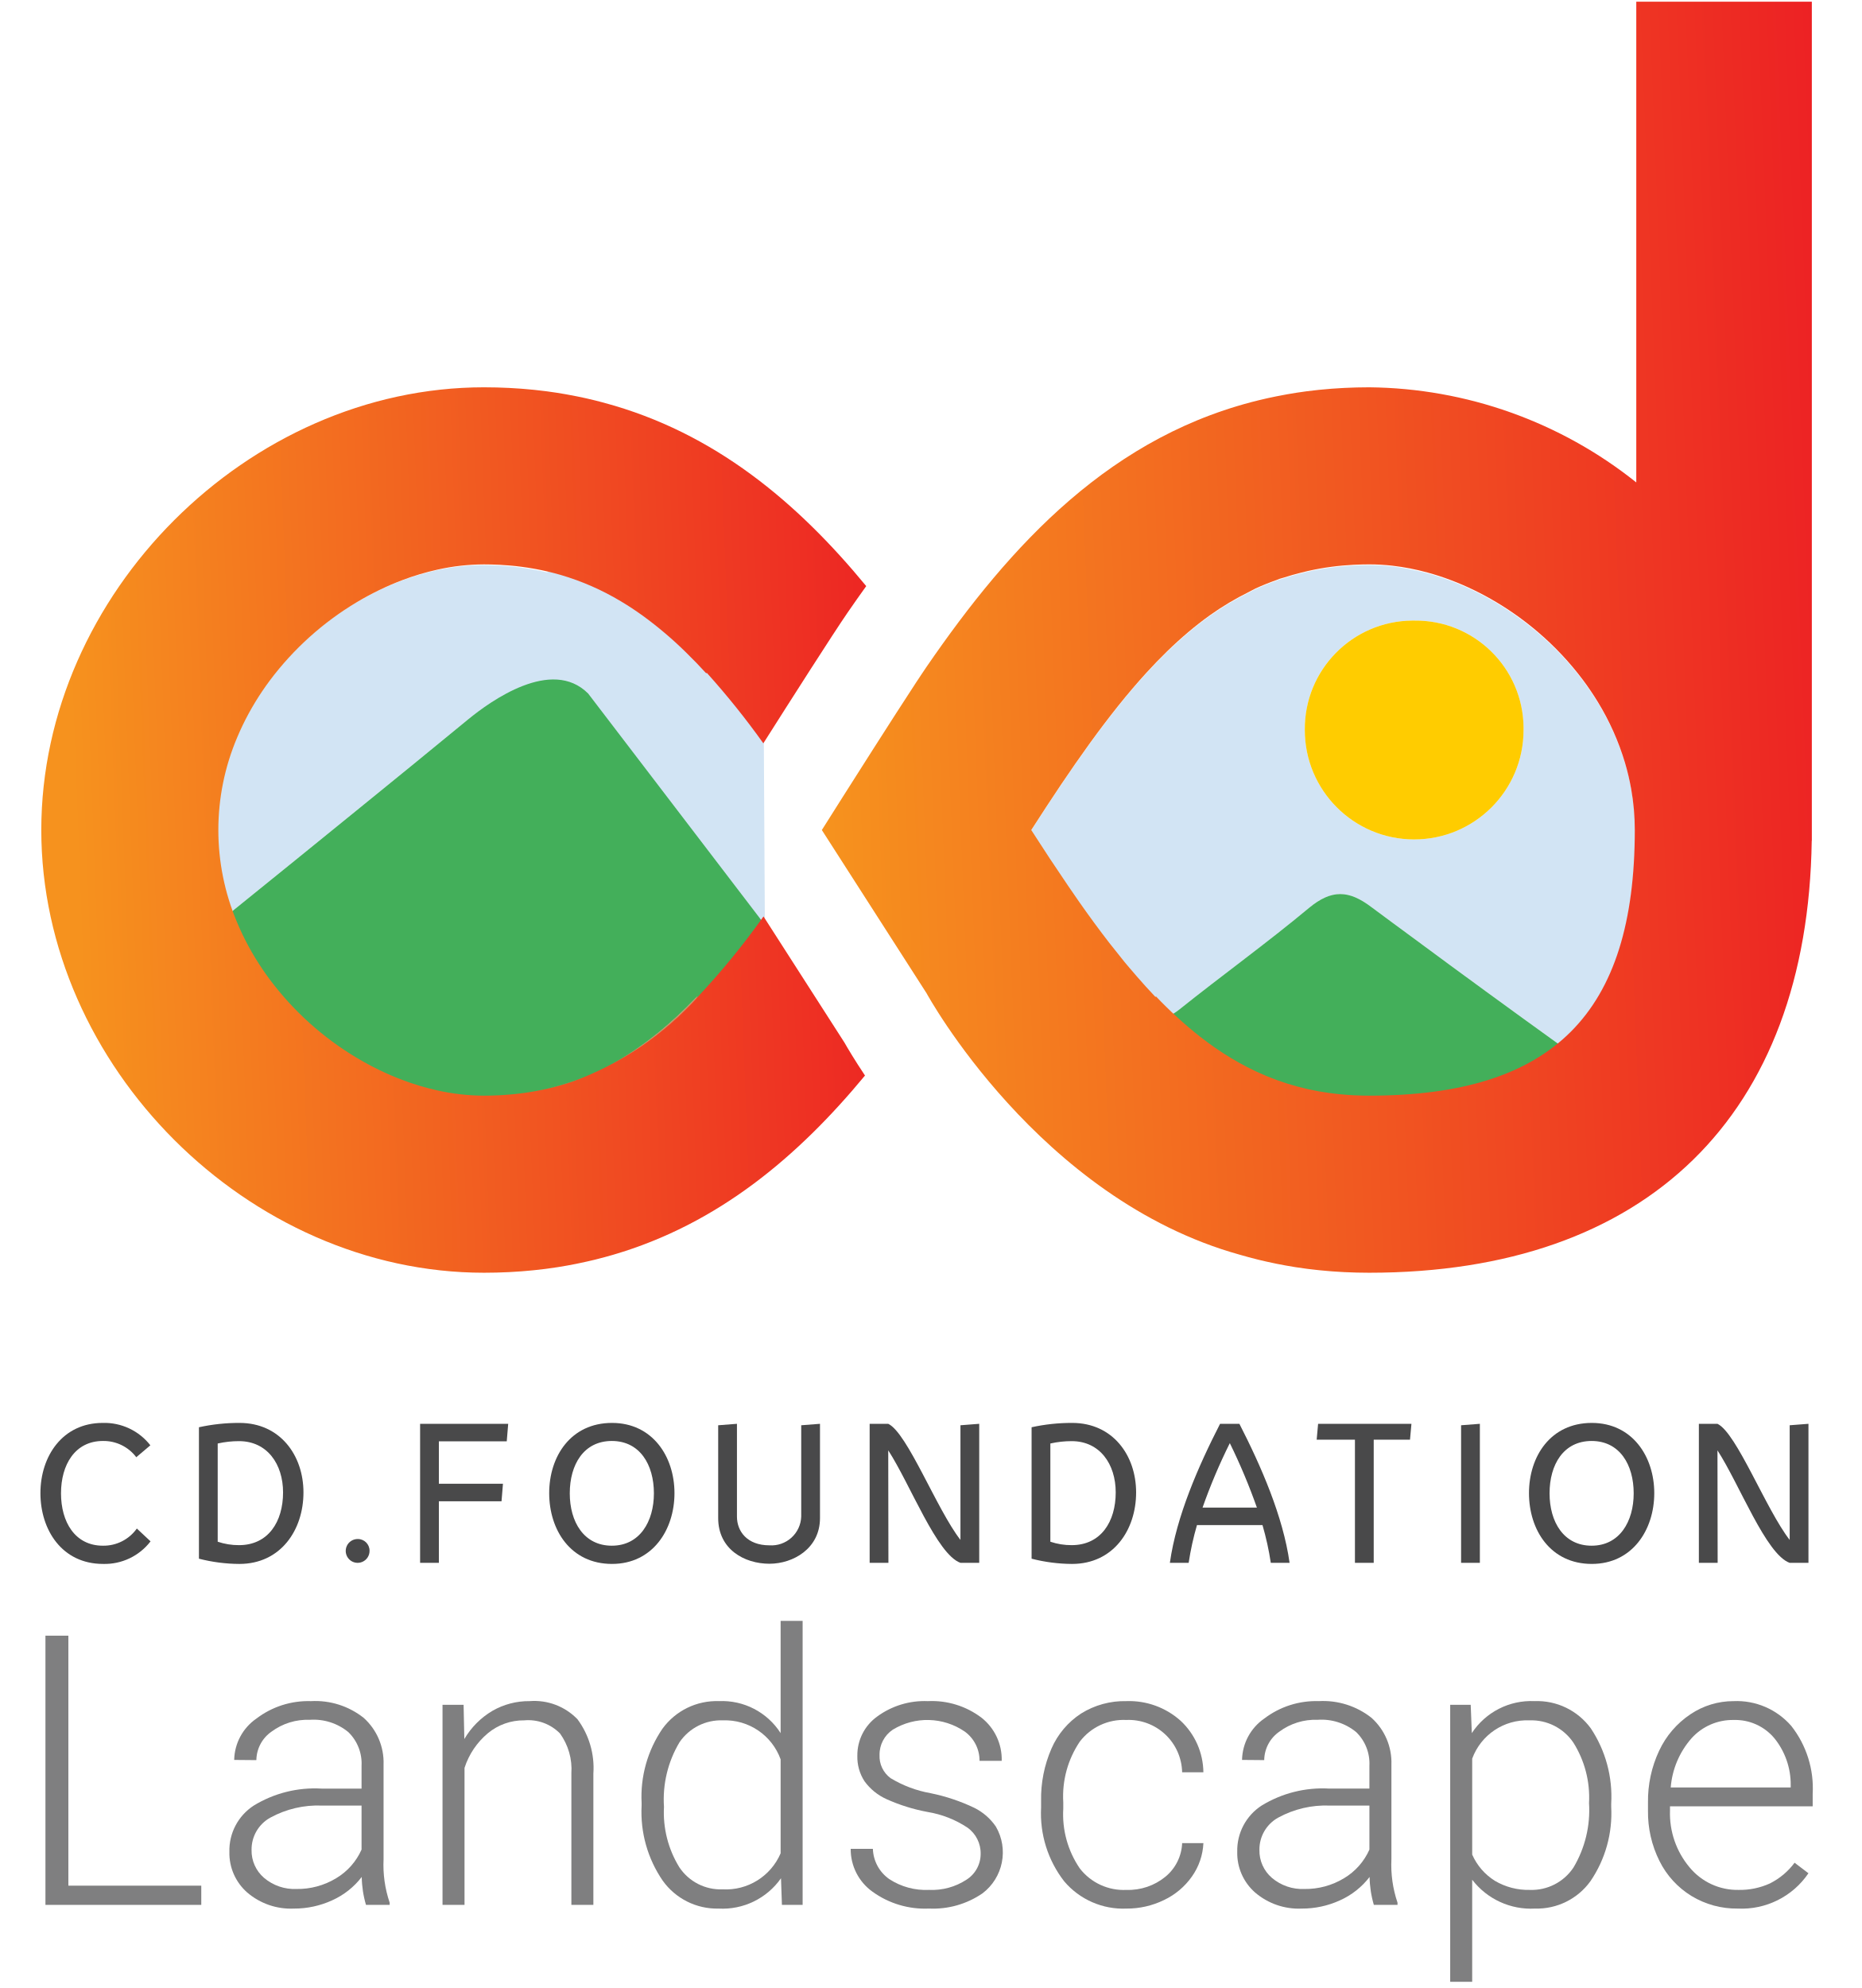
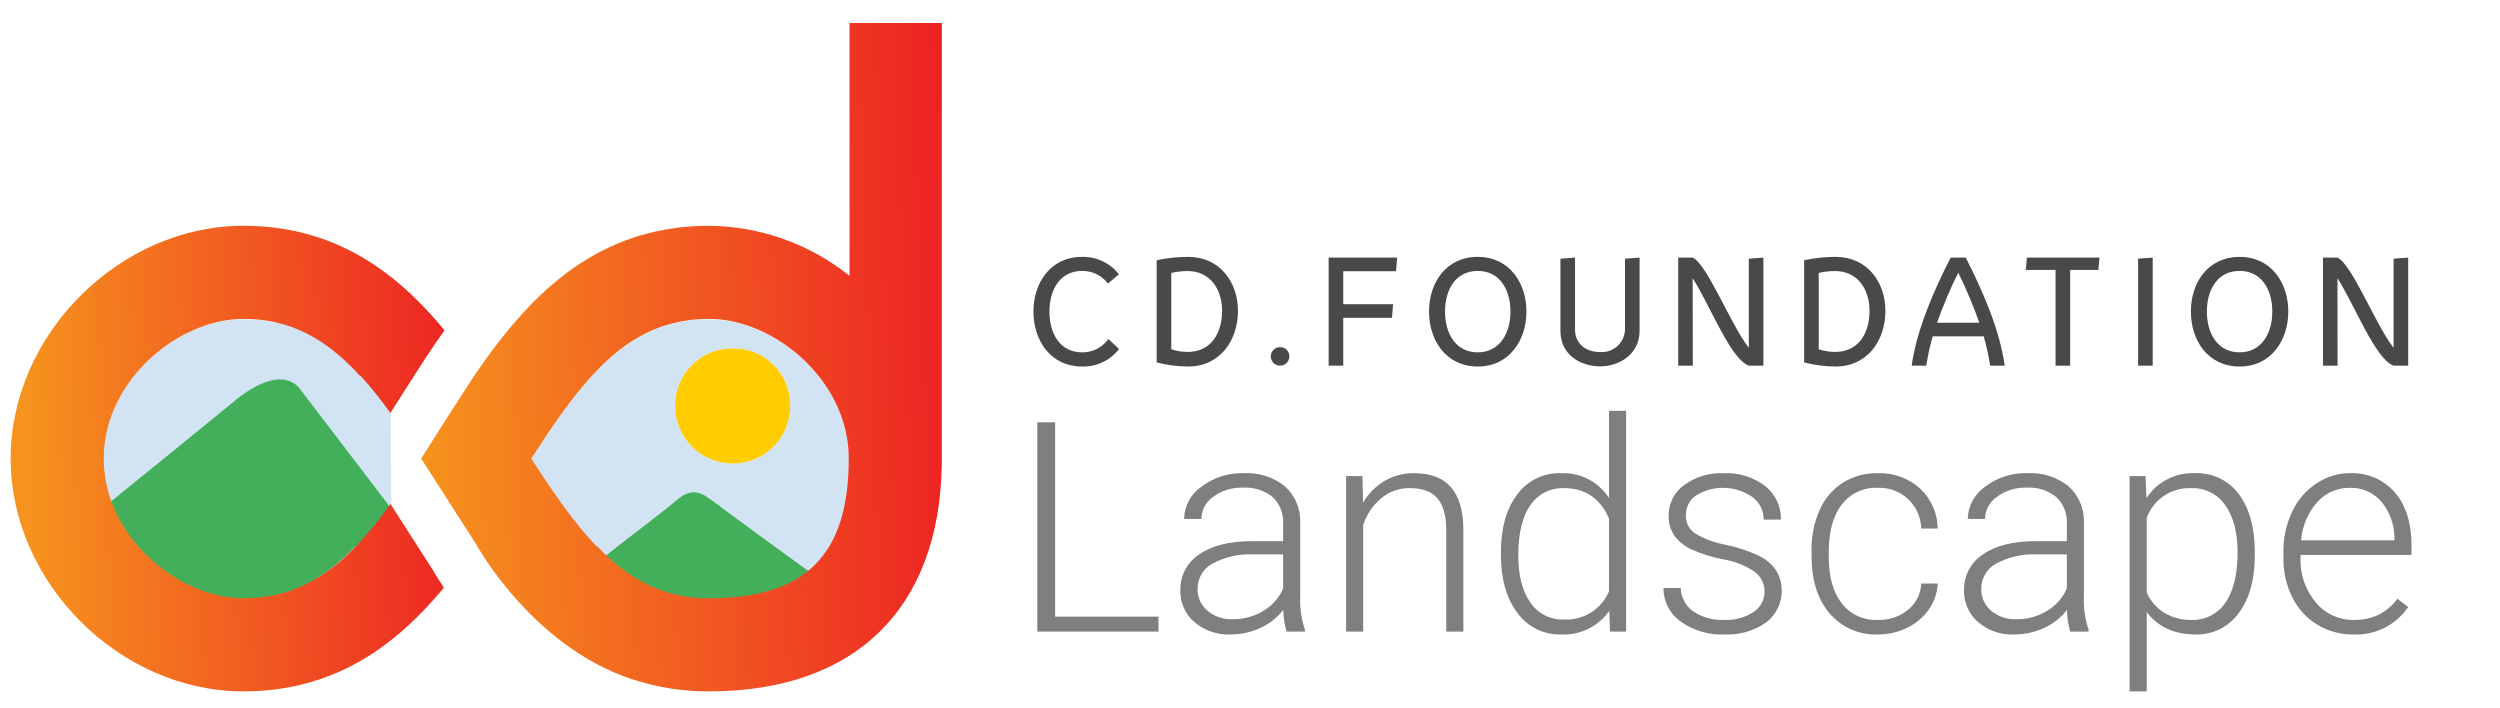
- <svg xmlns="http://www.w3.org/2000/svg" xmlns:xlink="http://www.w3.org/1999/xlink" id="Layer_1" data-name="Layer 1" viewBox="0 0 177 189">
+ <svg xmlns="http://www.w3.org/2000/svg" xmlns:xlink="http://www.w3.org/1999/xlink" id="Layer_1" data-name="Layer 1" viewBox="0 0 452 128">
  <defs>
    <style>.cls-1{fill:#49494a;}.cls-2{opacity:0.7;}.cls-3{fill:#d2e4f4;}.cls-4{fill:#43af5a;}.cls-5{fill:#fc0;}.cls-6{fill:#c3996b;}.cls-7{fill:url(#linear-gradient);}.cls-8{fill:url(#linear-gradient-2);}.cls-9{fill:url(#linear-gradient-3);}.cls-10{fill:url(#linear-gradient-4);}.cls-11{fill:url(#linear-gradient-5);}.cls-12{fill:url(#linear-gradient-6);}.cls-13{fill:url(#linear-gradient-7);}</style>
-     <linearGradient id="linear-gradient" x1="91.711" y1="102.563" x2="7.93" y2="105.744" gradientUnits="userSpaceOnUse">
+     <linearGradient id="linear-gradient" x1="89.711" y1="106.563" x2="5.93" y2="109.744" gradientUnits="userSpaceOnUse">
      <stop offset="0" stop-color="#ec1c24" />
      <stop offset="1" stop-color="#f6921e" />
    </linearGradient>
-     <linearGradient id="linear-gradient-2" x1="89.795" y1="52.104" x2="6.014" y2="55.285" xlink:href="#linear-gradient" />
-     <linearGradient id="linear-gradient-3" x1="90.813" y1="77.212" x2="7.143" y2="80.389" xlink:href="#linear-gradient" />
-     <linearGradient id="linear-gradient-4" x1="91.77" y1="102.428" x2="8.1" y2="105.605" xlink:href="#linear-gradient" />
-     <linearGradient id="linear-gradient-5" x1="90.277" y1="63.112" x2="6.607" y2="66.289" xlink:href="#linear-gradient" />
-     <linearGradient id="linear-gradient-6" x1="89.857" y1="52.035" x2="6.187" y2="55.213" xlink:href="#linear-gradient" />
-     <linearGradient id="linear-gradient-7" x1="179.287" y1="59.175" x2="78.311" y2="63.147" xlink:href="#linear-gradient" />
+     <linearGradient id="linear-gradient-2" x1="87.795" y1="56.104" x2="4.014" y2="59.285" xlink:href="#linear-gradient" />
+     <linearGradient id="linear-gradient-3" x1="88.813" y1="81.212" x2="5.143" y2="84.389" xlink:href="#linear-gradient" />
+     <linearGradient id="linear-gradient-4" x1="89.77" y1="106.428" x2="6.1" y2="109.605" xlink:href="#linear-gradient" />
+     <linearGradient id="linear-gradient-5" x1="88.277" y1="67.112" x2="4.607" y2="70.289" xlink:href="#linear-gradient" />
+     <linearGradient id="linear-gradient-6" x1="87.857" y1="56.035" x2="4.187" y2="59.213" xlink:href="#linear-gradient" />
+     <linearGradient id="linear-gradient-7" x1="177.287" y1="63.175" x2="76.311" y2="67.147" xlink:href="#linear-gradient" />
  </defs>
-   <path class="cls-1" d="M9.783,146.95c-2.661,0-3.982-2.266-3.982-4.978,0-2.729,1.339-4.978,3.982-4.978a3.894,3.894,0,0,1,3.176,1.545l1.339-1.133A5.543,5.543,0,0,0,9.766,135.277c-3.828,0-5.922,3.176-5.922,6.677,0,3.485,2.043,6.729,5.957,6.729a5.499,5.499,0,0,0,4.515-2.146l-1.304-1.219A3.881,3.881,0,0,1,9.783,146.95Z" />
-   <path class="cls-1" d="M22.779,135.277a17.744,17.744,0,0,0-3.862.412v12.497a15.758,15.758,0,0,0,3.845.498c3.914,0,6.094-3.21,6.094-6.798C28.856,138.349,26.624,135.277,22.779,135.277ZM22.727,146.898a6.26,6.26,0,0,1-2.026-.326v-9.338a9.205,9.205,0,0,1,2.026-.224c2.678,0,4.189,2.18,4.189,4.875C26.916,144.667,25.509,146.898,22.727,146.898Z" />
-   <path class="cls-1" d="M34.041,146.315a1.133,1.133,0,1,0,1.099,1.116A1.11,1.11,0,0,0,34.041,146.315Z" />
-   <polygon class="cls-1" points="39.947 148.581 41.732 148.581 41.732 142.727 47.689 142.727 47.826 141.062 41.732 141.062 41.732 137.027 48.186 137.027 48.324 135.362 39.947 135.362 39.947 148.581" />
-   <path class="cls-1" d="M58.196,135.277c-3.931,0-5.974,3.193-5.974,6.677,0,3.502,2.043,6.729,5.974,6.729,3.845,0,5.939-3.227,5.939-6.729C64.135,138.47,62.041,135.277,58.196,135.277Zm-.017,11.673c-2.661,0-4-2.266-4-4.978,0-2.729,1.322-4.978,4-4.978,2.661,0,4,2.249,4,4.978C62.178,144.649,60.839,146.95,58.178,146.95Z" />
-   <path class="cls-1" d="M76.187,144.186a2.834,2.834,0,0,1-3.021,2.729c-2.111,0-3.09-1.322-3.09-2.729v-8.824l-1.785.138v8.823c0,2.97,2.489,4.343,4.875,4.343,2.249,0,4.806-1.442,4.806-4.343v-8.961l-1.785.138Z" />
-   <path class="cls-1" d="M91.328,146.4c-2.249-2.884-5.047-10.18-6.867-11.038H82.694v13.218h1.785l-.017-10.695c2.111,3.262,4.618,9.888,6.867,10.695H93.113V135.362l-1.785.138Z" />
-   <path class="cls-1" d="M101.955,135.277a17.741,17.741,0,0,0-3.862.412v12.497a15.757,15.757,0,0,0,3.845.498c3.914,0,6.094-3.21,6.094-6.798C108.031,138.349,105.8,135.277,101.955,135.277ZM101.903,146.898a6.262,6.262,0,0,1-2.026-.326v-9.338a9.21,9.21,0,0,1,2.026-.224c2.678,0,4.189,2.18,4.189,4.875C106.092,144.667,104.685,146.898,101.903,146.898Z" />
-   <path class="cls-1" d="M116.015,135.362c-2.06,4.017-4.155,8.806-4.773,13.218h1.786a27.439,27.439,0,0,1,.79-3.588h6.231a27.437,27.437,0,0,1,.79,3.588h1.786c-.618-4.412-2.713-9.201-4.773-13.218Zm-1.666,7.965a53.832,53.832,0,0,1,2.593-6.128,57.037,57.037,0,0,1,2.575,6.128Z" />
-   <polygon class="cls-1" points="125.2 136.873 128.839 136.873 128.839 148.581 130.625 148.581 130.625 136.873 134.075 136.873 134.212 135.362 125.337 135.362 125.2 136.873" />
-   <polygon class="cls-1" points="138.933 148.581 140.719 148.581 140.719 135.362 138.933 135.5 138.933 148.581" />
-   <path class="cls-1" d="M151.363,135.277c-3.931,0-5.974,3.193-5.974,6.677,0,3.502,2.043,6.729,5.974,6.729,3.845,0,5.939-3.227,5.939-6.729C157.302,138.47,155.207,135.277,151.363,135.277Zm-.017,11.673c-2.661,0-4-2.266-4-4.978,0-2.729,1.322-4.978,4-4.978,2.661,0,3.999,2.249,3.999,4.978C155.345,144.649,154.006,146.95,151.345,146.95Z" />
-   <path class="cls-1" d="M170.178,135.5v10.901c-2.249-2.884-5.047-10.18-6.866-11.038H161.543v13.218h1.786l-.017-10.695c2.111,3.262,4.617,9.888,6.866,10.695h1.786V135.362Z" />
+   <path class="cls-1" d="M195.625,63.702c-3.934,0-5.888-3.35-5.888-7.36,0-4.035,1.98-7.36,5.888-7.36a5.757,5.757,0,0,1,4.696,2.284l1.98-1.675a8.196,8.196,0,0,0-6.701-3.147c-5.66,0-8.756,4.695-8.756,9.872,0,5.152,3.02,9.949,8.807,9.949a8.13,8.13,0,0,0,6.675-3.172l-1.929-1.802A5.738,5.738,0,0,1,195.625,63.702Z" />
+   <path class="cls-1" d="M214.838,46.444a26.234,26.234,0,0,0-5.71.609V65.53a23.298,23.298,0,0,0,5.685.736c5.787,0,9.01-4.745,9.01-10.05C223.823,50.987,220.524,46.444,214.838,46.444Zm-.076,17.182a9.255,9.255,0,0,1-2.995-.482V49.338a13.609,13.609,0,0,1,2.995-.33c3.959,0,6.193,3.224,6.193,7.208C220.955,60.327,218.874,63.626,214.762,63.626Z" />
+   <path class="cls-1" d="M231.489,62.763a1.676,1.676,0,1,0,1.624,1.65A1.641,1.641,0,0,0,231.489,62.763Z" />
+   <polygon class="cls-1" points="240.22 66.113 242.86 66.113 242.86 57.459 251.667 57.459 251.869 54.997 242.86 54.997 242.86 49.033 252.403 49.033 252.606 46.571 240.22 46.571 240.22 66.113" />
+   <path class="cls-1" d="M267.201,46.444c-5.812,0-8.832,4.72-8.832,9.872,0,5.178,3.02,9.949,8.832,9.949,5.685,0,8.781-4.771,8.781-9.949C275.982,51.165,272.886,46.444,267.201,46.444Zm-.026,17.258c-3.934,0-5.913-3.35-5.913-7.36,0-4.035,1.954-7.36,5.913-7.36,3.934,0,5.913,3.325,5.913,7.36C273.089,60.301,271.109,63.702,267.175,63.702Z" />
+   <path class="cls-1" d="M293.8,59.616a4.19,4.19,0,0,1-4.467,4.035c-3.122,0-4.569-1.954-4.569-4.035V46.571l-2.639.203V59.819c0,4.391,3.68,6.421,7.208,6.421,3.325,0,7.106-2.132,7.106-6.421V46.571l-2.639.203Z" />
+   <path class="cls-1" d="M316.186,62.89c-3.325-4.264-7.462-15.05-10.152-16.32h-2.614V66.113h2.639L306.034,50.302c3.122,4.822,6.827,14.619,10.152,15.812h2.639V46.571l-2.639.203Z" />
+   <path class="cls-1" d="M331.897,46.444a26.23,26.23,0,0,0-5.71.609V65.53a23.297,23.297,0,0,0,5.684.736c5.787,0,9.01-4.745,9.01-10.05C340.881,50.987,337.582,46.444,331.897,46.444Zm-.077,17.182a9.258,9.258,0,0,1-2.995-.482V49.338a13.617,13.617,0,0,1,2.995-.33c3.959,0,6.193,3.224,6.193,7.208C338.014,60.327,335.933,63.626,331.821,63.626Z" />
+   <path class="cls-1" d="M352.685,46.571c-3.046,5.939-6.142,13.02-7.056,19.543h2.64a40.566,40.566,0,0,1,1.168-5.304h9.212a40.567,40.567,0,0,1,1.167,5.304h2.64c-.914-6.523-4.01-13.604-7.056-19.543Zm-2.463,11.777a79.585,79.585,0,0,1,3.833-9.061,84.33,84.33,0,0,1,3.807,9.061Z" />
+   <polygon class="cls-1" points="366.264 48.804 371.645 48.804 371.645 66.113 374.285 66.113 374.285 48.804 379.386 48.804 379.589 46.571 366.467 46.571 366.264 48.804" />
+   <polygon class="cls-1" points="386.568 66.113 389.208 66.113 389.208 46.571 386.568 46.774 386.568 66.113" />
+   <path class="cls-1" d="M404.945,46.444c-5.812,0-8.832,4.72-8.832,9.872,0,5.178,3.02,9.949,8.832,9.949,5.684,0,8.781-4.771,8.781-9.949C413.726,51.165,410.629,46.444,404.945,46.444Zm-.026,17.258c-3.934,0-5.914-3.35-5.914-7.36,0-4.035,1.955-7.36,5.914-7.36,3.934,0,5.913,3.325,5.913,7.36C410.832,60.301,408.853,63.702,404.919,63.702Z" />
+   <path class="cls-1" d="M432.762,46.774V62.89c-3.325-4.264-7.462-15.05-10.152-16.32h-2.614V66.113h2.64l-.026-15.812c3.121,4.822,6.826,14.619,10.152,15.812h2.64V46.571Z" />
  <g class="cls-2">
-     <path class="cls-1" d="M6.501,179.27H19.139v1.828H4.321V155.504H6.501Z" />
-     <path class="cls-1" d="M34.801,181.098a9.948,9.948,0,0,1-.404-2.654,7.335,7.335,0,0,1-2.821,2.224,8.641,8.641,0,0,1-3.63.782,6.376,6.376,0,0,1-4.438-1.529,4.982,4.982,0,0,1-1.696-3.867,5.09,5.09,0,0,1,2.312-4.395,11.107,11.107,0,0,1,6.442-1.617h3.814v-2.162a4.166,4.166,0,0,0-1.257-3.208,5.195,5.195,0,0,0-3.665-1.169,5.736,5.736,0,0,0-3.639,1.125,3.343,3.343,0,0,0-1.441,2.707l-2.109-.018a4.891,4.891,0,0,1,2.109-3.929,8.122,8.122,0,0,1,5.186-1.661,7.409,7.409,0,0,1,5.019,1.591,5.708,5.708,0,0,1,1.89,4.438v9a11.163,11.163,0,0,0,.58,4.131v.211ZM28.192,179.586a7.062,7.062,0,0,0,3.771-1.02,5.999,5.999,0,0,0,2.417-2.725v-4.184H30.618a9.426,9.426,0,0,0-4.922,1.151,3.456,3.456,0,0,0-1.775,3.067,3.4,3.4,0,0,0,1.187,2.654A4.47,4.47,0,0,0,28.192,179.586Z" />
-     <path class="cls-1" d="M44.083,162.078l.07,3.252a7.552,7.552,0,0,1,2.672-2.681,6.944,6.944,0,0,1,3.533-.923,5.705,5.705,0,0,1,4.553,1.723,7.769,7.769,0,0,1,1.512,5.168v12.48H54.331v-12.498a5.811,5.811,0,0,0-1.081-3.797,4.235,4.235,0,0,0-3.401-1.248,5.321,5.321,0,0,0-3.454,1.222,7.157,7.157,0,0,0-2.224,3.296v13.025h-2.092V162.078Z" />
-     <path class="cls-1" d="M61.01,171.412a11.464,11.464,0,0,1,1.978-7.058,6.365,6.365,0,0,1,5.37-2.628,6.614,6.614,0,0,1,5.871,3.041V154.098h2.092v27H74.352l-.088-2.531a6.793,6.793,0,0,1-5.941,2.883,6.342,6.342,0,0,1-5.3-2.646,11.523,11.523,0,0,1-2.013-7.146Zm2.127.369a9.918,9.918,0,0,0,1.459,5.739,4.719,4.719,0,0,0,4.113,2.101,5.662,5.662,0,0,0,5.52-3.428v-8.93a5.619,5.619,0,0,0-5.484-3.709,4.775,4.775,0,0,0-4.131,2.083A10.599,10.599,0,0,0,63.137,171.781Z" />
-     <path class="cls-1" d="M93.249,176.264A2.997,2.997,0,0,0,91.992,173.75a9.693,9.693,0,0,0-3.788-1.485,17.09,17.09,0,0,1-3.929-1.23,5.234,5.234,0,0,1-2.074-1.696,4.232,4.232,0,0,1-.677-2.426,4.525,4.525,0,0,1,1.881-3.718,7.597,7.597,0,0,1,4.816-1.468,7.819,7.819,0,0,1,5.106,1.573,5.049,5.049,0,0,1,1.925,4.104H93.143a3.406,3.406,0,0,0-1.397-2.777,6.308,6.308,0,0,0-6.855-.185,2.848,2.848,0,0,0-1.257,2.399,2.594,2.594,0,0,0,1.046,2.206,11.063,11.063,0,0,0,3.814,1.433,17.928,17.928,0,0,1,4.148,1.389,5.373,5.373,0,0,1,2.048,1.775,4.882,4.882,0,0,1-1.274,6.363,8.298,8.298,0,0,1-5.071,1.441,8.52,8.52,0,0,1-5.388-1.608,4.951,4.951,0,0,1-2.065-4.069h2.109a3.658,3.658,0,0,0,1.556,2.874,6.359,6.359,0,0,0,3.788,1.028,5.977,5.977,0,0,0,3.551-.967A2.902,2.902,0,0,0,93.249,176.264Z" />
-     <path class="cls-1" d="M107.118,179.674a5.555,5.555,0,0,0,3.683-1.239,4.361,4.361,0,0,0,1.608-3.208h2.021a5.955,5.955,0,0,1-1.09,3.173,6.828,6.828,0,0,1-2.663,2.241,8.026,8.026,0,0,1-3.56.809,7.348,7.348,0,0,1-5.933-2.602,10.517,10.517,0,0,1-2.188-6.996v-.633a11.89,11.89,0,0,1,.984-4.975,7.586,7.586,0,0,1,2.821-3.34,7.788,7.788,0,0,1,4.298-1.178,7.334,7.334,0,0,1,5.159,1.863,6.794,6.794,0,0,1,2.171,4.904h-2.021a5.09,5.09,0,0,0-5.309-4.975,5.245,5.245,0,0,0-4.421,2.057,9.305,9.305,0,0,0-1.573,5.766v.615a9.098,9.098,0,0,0,1.573,5.678A5.281,5.281,0,0,0,107.118,179.674Z" />
-     <path class="cls-1" d="M130.637,181.098a9.947,9.947,0,0,1-.404-2.654,7.335,7.335,0,0,1-2.821,2.224,8.641,8.641,0,0,1-3.63.782,6.376,6.376,0,0,1-4.438-1.529,4.982,4.982,0,0,1-1.696-3.867,5.09,5.09,0,0,1,2.312-4.395A11.107,11.107,0,0,1,126.401,170.041h3.814v-2.162a4.166,4.166,0,0,0-1.257-3.208,5.195,5.195,0,0,0-3.665-1.169,5.736,5.736,0,0,0-3.639,1.125,3.343,3.343,0,0,0-1.441,2.707l-2.109-.018a4.891,4.891,0,0,1,2.109-3.929,8.122,8.122,0,0,1,5.186-1.661,7.409,7.409,0,0,1,5.019,1.591,5.708,5.708,0,0,1,1.89,4.438v9a11.163,11.163,0,0,0,.58,4.131v.211Zm-6.609-1.512a7.062,7.062,0,0,0,3.771-1.02,5.999,5.999,0,0,0,2.417-2.725v-4.184h-3.762a9.426,9.426,0,0,0-4.922,1.151,3.456,3.456,0,0,0-1.775,3.067,3.4,3.4,0,0,0,1.187,2.654A4.47,4.47,0,0,0,124.028,179.586Z" />
-     <path class="cls-1" d="M153.208,171.781a11.454,11.454,0,0,1-1.969,7.058,6.271,6.271,0,0,1-5.273,2.61,7.04,7.04,0,0,1-5.977-2.742v9.703h-2.092v-26.332h1.951l.105,2.689a6.749,6.749,0,0,1,5.959-3.041,6.326,6.326,0,0,1,5.353,2.584,11.707,11.707,0,0,1,1.942,7.172Zm-2.109-.369a9.783,9.783,0,0,0-1.494-5.748,4.818,4.818,0,0,0-4.166-2.109,5.55,5.55,0,0,0-5.449,3.639v9.123a5.585,5.585,0,0,0,2.162,2.496,6.235,6.235,0,0,0,3.322.861,4.773,4.773,0,0,0,4.14-2.118A10.651,10.651,0,0,0,151.098,171.412Z" />
-     <path class="cls-1" d="M165.231,181.449a8.256,8.256,0,0,1-4.386-1.195,8.146,8.146,0,0,1-3.05-3.331,10.385,10.385,0,0,1-1.09-4.79V171.377a11.192,11.192,0,0,1,1.063-4.939,8.461,8.461,0,0,1,2.962-3.454,7.307,7.307,0,0,1,4.113-1.257,6.867,6.867,0,0,1,5.493,2.364,9.59,9.59,0,0,1,2.03,6.46v1.178H158.798v.404a7.964,7.964,0,0,0,1.854,5.388,5.9,5.9,0,0,0,4.667,2.153,6.854,6.854,0,0,0,2.979-.615,6.608,6.608,0,0,0,2.347-1.969l1.318,1.002A7.674,7.674,0,0,1,165.231,181.449Zm-.387-17.93a5.259,5.259,0,0,0-3.999,1.74,8.039,8.039,0,0,0-1.978,4.676H170.276V169.707a6.98,6.98,0,0,0-1.564-4.465A4.848,4.848,0,0,0,164.844,163.52Z" />
+     <path class="cls-1" d="M190.772,111.486H209.458v2.703H187.549V76.349h3.223Z" />
+     <path class="cls-1" d="M232.613,114.189a14.707,14.707,0,0,1-.598-3.924,10.845,10.845,0,0,1-4.171,3.288,12.775,12.775,0,0,1-5.367,1.156,9.426,9.426,0,0,1-6.562-2.261,7.365,7.365,0,0,1-2.508-5.717,7.526,7.526,0,0,1,3.417-6.497q3.418-2.391,9.525-2.391h5.64V94.645a6.16,6.16,0,0,0-1.858-4.743,7.681,7.681,0,0,0-5.419-1.728,8.48,8.48,0,0,0-5.38,1.663,4.942,4.942,0,0,0-2.131,4.002l-3.119-.026a7.232,7.232,0,0,1,3.119-5.808,12.009,12.009,0,0,1,7.667-2.456,10.954,10.954,0,0,1,7.42,2.352,8.439,8.439,0,0,1,2.794,6.562v13.306a16.504,16.504,0,0,0,.858,6.107v.312Zm-9.772-2.235a10.441,10.441,0,0,0,5.575-1.507,8.87,8.87,0,0,0,3.573-4.028v-6.185h-5.562a13.935,13.935,0,0,0-7.277,1.702,5.109,5.109,0,0,0-2.625,4.535,5.027,5.027,0,0,0,1.754,3.924A6.609,6.609,0,0,0,222.842,111.954Z" />
+     <path class="cls-1" d="M246.335,86.069l.104,4.808a11.166,11.166,0,0,1,3.95-3.963,10.266,10.266,0,0,1,5.224-1.364q4.522,0,6.731,2.547t2.235,7.641v18.452h-3.093V95.711q-.026-3.768-1.598-5.614t-5.029-1.845a7.866,7.866,0,0,0-5.107,1.806,10.581,10.581,0,0,0-3.288,4.873v19.258h-3.093V86.069Z" />
+     <path class="cls-1" d="M271.362,99.869q0-6.549,2.924-10.434a9.41,9.41,0,0,1,7.94-3.885,9.778,9.778,0,0,1,8.68,4.496V74.27h3.093v39.918h-2.911l-.13-3.742a10.043,10.043,0,0,1-8.784,4.262,9.376,9.376,0,0,1-7.836-3.911q-2.976-3.911-2.976-10.564Zm3.145.546q0,5.38,2.157,8.485a6.977,6.977,0,0,0,6.081,3.106,8.37,8.37,0,0,0,8.16-5.068V93.736q-2.417-5.484-8.108-5.484A7.06,7.06,0,0,0,276.69,91.332Q274.507,94.411,274.507,100.415Z" />
+     <path class="cls-1" d="M319.025,107.042a4.431,4.431,0,0,0-1.858-3.716,14.331,14.331,0,0,0-5.601-2.196,25.268,25.268,0,0,1-5.808-1.819,7.738,7.738,0,0,1-3.067-2.508,6.257,6.257,0,0,1-1.001-3.586,6.691,6.691,0,0,1,2.781-5.497,11.232,11.232,0,0,1,7.121-2.17,11.561,11.561,0,0,1,7.55,2.326,7.465,7.465,0,0,1,2.846,6.068H318.87a5.036,5.036,0,0,0-2.066-4.106,9.326,9.326,0,0,0-10.136-.273,4.21,4.21,0,0,0-1.858,3.547,3.835,3.835,0,0,0,1.546,3.262,16.356,16.356,0,0,0,5.64,2.118,26.506,26.506,0,0,1,6.133,2.053,7.943,7.943,0,0,1,3.028,2.625,7.218,7.218,0,0,1-1.884,9.408,12.269,12.269,0,0,1-7.498,2.131,12.596,12.596,0,0,1-7.965-2.378,7.32,7.32,0,0,1-3.054-6.016h3.119a5.408,5.408,0,0,0,2.3,4.249,9.401,9.401,0,0,0,5.601,1.52,8.837,8.837,0,0,0,5.25-1.429A4.29,4.29,0,0,0,319.025,107.042Z" />
+     <path class="cls-1" d="M339.53,112.084a8.212,8.212,0,0,0,5.445-1.832,6.448,6.448,0,0,0,2.378-4.743h2.989a8.805,8.805,0,0,1-1.611,4.691,10.095,10.095,0,0,1-3.937,3.314,11.866,11.866,0,0,1-5.263,1.195,10.863,10.863,0,0,1-8.771-3.846q-3.236-3.846-3.236-10.343v-.936a17.579,17.579,0,0,1,1.455-7.355,11.215,11.215,0,0,1,4.171-4.938,11.515,11.515,0,0,1,6.354-1.741,10.844,10.844,0,0,1,7.628,2.755,10.045,10.045,0,0,1,3.21,7.251H347.353a7.525,7.525,0,0,0-7.849-7.355,7.754,7.754,0,0,0-6.536,3.041q-2.326,3.041-2.326,8.524v.91q0,5.38,2.326,8.394A7.807,7.807,0,0,0,339.53,112.084Z" />
+     <path class="cls-1" d="M374.303,114.189a14.707,14.707,0,0,1-.598-3.924,10.845,10.845,0,0,1-4.171,3.288,12.775,12.775,0,0,1-5.367,1.156,9.426,9.426,0,0,1-6.562-2.261,7.365,7.365,0,0,1-2.508-5.717,7.526,7.526,0,0,1,3.417-6.497q3.417-2.391,9.525-2.391h5.64V94.645a6.16,6.16,0,0,0-1.858-4.743,7.681,7.681,0,0,0-5.419-1.728,8.48,8.48,0,0,0-5.38,1.663,4.942,4.942,0,0,0-2.131,4.002l-3.119-.026a7.232,7.232,0,0,1,3.119-5.808,12.009,12.009,0,0,1,7.667-2.456,10.953,10.953,0,0,1,7.42,2.352,8.439,8.439,0,0,1,2.794,6.562v13.306a16.504,16.504,0,0,0,.858,6.107v.312Zm-9.772-2.235a10.441,10.441,0,0,0,5.575-1.507,8.87,8.87,0,0,0,3.573-4.028v-6.185h-5.562a13.935,13.935,0,0,0-7.277,1.702,5.109,5.109,0,0,0-2.625,4.535,5.027,5.027,0,0,0,1.754,3.924A6.609,6.609,0,0,0,364.531,111.954Z" />
+     <path class="cls-1" d="M407.672,100.415q0,6.575-2.911,10.434a9.271,9.271,0,0,1-7.797,3.859q-5.769,0-8.836-4.054V125h-3.093V86.069h2.885l.156,3.976a9.979,9.979,0,0,1,8.81-4.496,9.353,9.353,0,0,1,7.914,3.82Q407.672,93.19,407.672,99.973Zm-3.119-.546q0-5.38-2.209-8.498a7.123,7.123,0,0,0-6.159-3.119,8.206,8.206,0,0,0-8.056,5.38v13.488a8.258,8.258,0,0,0,3.197,3.69,9.218,9.218,0,0,0,4.912,1.273,7.057,7.057,0,0,0,6.12-3.132Q404.554,105.82,404.554,99.869Z" />
+     <path class="cls-1" d="M425.449,114.709a12.207,12.207,0,0,1-6.484-1.767,12.044,12.044,0,0,1-4.509-4.925,15.354,15.354,0,0,1-1.611-7.082V99.817a16.547,16.547,0,0,1,1.572-7.303,12.509,12.509,0,0,1,4.379-5.107,10.803,10.803,0,0,1,6.081-1.858,10.153,10.153,0,0,1,8.121,3.495Q436,92.54,436,98.596v1.741H415.937v.598a11.774,11.774,0,0,0,2.742,7.965,8.722,8.722,0,0,0,6.9,3.184,10.133,10.133,0,0,0,4.405-.91,9.77,9.77,0,0,0,3.469-2.911l1.949,1.481A11.346,11.346,0,0,1,425.449,114.709Zm-.572-26.508a7.775,7.775,0,0,0-5.912,2.573,11.886,11.886,0,0,0-2.924,6.913h16.867v-.338a10.32,10.32,0,0,0-2.313-6.601A7.168,7.168,0,0,0,424.877,88.2Z" />
  </g>
-   <path class="cls-3" d="M71.879,65.193c-1.614-2.19-4.459-3.291-6.085-5.071V54.037c-.649-.709-2.383-1.386-3.043-2.028-1.32-1.285.377-1.023-1.014-2.028-.696-.503-3.336.429-4.057,0-1.803-1.073-2.041,1.603-4.057,1.014-.403-.118-1.215,3.515-1.628,3.418a24.955,24.955,0,0,0-2.548-.461c-.164-.021-.327-.042-.492-.06q-.25-.027-.502-.05c-.345-.03-.692-.057-1.044-.075-.044-.002-.088-.004-.133-.005l-.133-.005c-.411-.017-.825-.029-1.247-.029a20.589,20.589,0,0,0-4.443.503,24.276,24.276,0,0,0-3.34,1.001q-1.105.418-2.188.943c-.68.33-1.35.695-2.009,1.085-.04.023-.081.042-.121.065a28.783,28.783,0,0,0-8.267,7.432q-.752,1.007-1.408,2.084-.327.538-.629,1.092a24.791,24.791,0,0,0-1.092,2.278,22.314,22.314,0,0,0-.407,16.49q5.968-4.822,11.923-9.659,5.306-4.312,10.598-8.651c2.158-1.758,8.712-5.863,11.412-1.77,6.341,9.61,11.366,13.425,16.807,21.607l-.15-26.735Z" />
-   <path class="cls-4" d="M72.275,87.328l-16.349-21.394c-3.467-3.467-9.254.699-11.412,2.457q-5.288,4.346-10.598,8.651-5.954,4.839-11.923,9.659c.134.373.254.752.407,1.117a24.787,24.787,0,0,0,1.092,2.278q.301.554.629,1.092.655,1.076,1.408,2.084a28.784,28.784,0,0,0,8.267,7.432c.04.024.081.042.121.065.66.39,1.329.755,2.009,1.085q1.082.524,2.188.943a24.297,24.297,0,0,0,3.34,1.001,20.594,20.594,0,0,0,4.443.503c.431,0,.854-.012,1.274-.03l.104-.004c.035-.001.069-.002.104-.004.358-.018.709-.045,1.059-.076.147-.013.295-.026.44-.041.273-.028.542-.062.81-.099q.609-.082,1.202-.191-.594.109-1.202.191c6.482-.893,11.644-4.121,16.514-9.196l.042.057c2.061-2.147,5.218-3.155,7.253-5.954Z" />
-   <path class="cls-3" d="M155.128,75.101a22.847,22.847,0,0,0-.591-2.496,24.499,24.499,0,0,0-2.573-5.763q-.655-1.076-1.408-2.084a28.358,28.358,0,0,0-4.269-4.556q-.944-.809-1.947-1.53-1.001-.72-2.05-1.346-1.047-.625-2.131-1.151-1.082-.524-2.188-.943-1.105-.418-2.223-.725c-.425-.116-.851-.208-1.276-.299-.693-.148-1.385-.274-2.074-.353a19.547,19.547,0,0,0-2.211-.128c-.422,0-.836.012-1.247.029-.088.004-.177.007-.265.011q-.528.027-1.044.075c-.168.015-.336.032-.502.05-.165.018-.329.039-.492.06-.787.099-1.55.242-2.3.407-.223.049-.442.107-.662.162q-.821.205-1.615.463c-.131.043-.27.07-.401.115-.08.027-.155.066-.234.094-.705.251-1.401.523-2.078.837-.038.018-.074.041-.112.059-.166.077-.324.176-.488.257a27.072,27.072,0,0,0-3.742,2.235q-1.046.75-2.06,1.608-1.015.858-2.005,1.823-.991.964-1.966,2.032-1.365,1.494-2.712,3.184-1.351,1.689-2.704,3.566-1.357,1.876-2.737,3.934-1.383,2.057-2.81,4.287.892,1.39,1.762,2.709c.059.089.116.171.174.259.333.503.663.99.992,1.478.187.276.376.564.561.836.34.498.681.999,1.019,1.481q1.472,2.1,2.926,3.986c.215.279.431.54.647.811.27.34.541.689.811,1.018.303.368.608.716.912,1.07.073.086.147.174.22.258.597.687,1.196,1.355,1.8,1.985l.004.005v-0l0.0 0.0.043-.057c.531.553,1.069,1.065,1.609,1.574a6.865,6.865,0,0,0,.652-.454c4.085-3.268,8.318-6.313,12.329-9.655,2.154-1.782,3.788-1.708,5.942-.074,1.346,1.01,2.708,1.996,4.059,2.997q6.821,5.052,13.726,10.015c4.938-4.082,7.277-10.715,7.277-20.241A22.329,22.329,0,0,0,155.128,75.101Zm-10.255-5.675a10.4,10.4,0,0,1-10.402,10.377l-.021.001a10.401,10.401,0,0,1-10.378-10.423l0-.004v-.003A10.293,10.293,0,0,1,134.281,58.999c.063-.001.127-0.0.19 0.0.009 0.0.018-0.0.027 0a10.262,10.262,0,0,1,10.375,10.147Q144.875,69.286,144.873,69.426Z" />
-   <path class="cls-4" d="M134.471,89.24c-1.351-1.001-2.713-1.987-4.059-2.997-2.154-1.634-3.788-1.708-5.942.074-4.011,3.342-8.244,6.387-12.329,9.655a6.865,6.865,0,0,1-.652.454c.852.804,1.711,1.57,2.592,2.259q.719.562,1.455,1.072a27.123,27.123,0,0,0,3.022,1.82,24.12,24.12,0,0,0,7.836,2.472c.268.036.538.07.81.099.146.015.293.028.44.041.35.031.702.058,1.059.076.069.004.139.005.208.008.42.018.843.03,1.274.03,1.509,0,2.919-.08,4.285-.198,5.836-.502,10.384-2.086,13.726-4.849Q141.292,94.289,134.471,89.24Z" />
-   <path class="cls-5" d="M134.498,59c-.009-0-.018,0-.027-0-.063-.001-.127-.001-.19-0a10.293,10.293,0,0,0-10.209,10.375v.003l-0.0.004a10.401,10.401,0,0,0,10.378,10.423l.021-.001a10.4,10.4,0,0,0,10.402-10.377q.002-.14.001-.279A10.262,10.262,0,0,0,134.498,59Z" />
-   <path class="cls-6" d="M49.688,104.049q1.218-.164,2.375-.435,1.159-.271,2.264-.646a29.831,29.831,0,0,0,11.917-8.057l-.042-.057C61.333,99.928,56.17,103.156,49.688,104.049Z" />
-   <path class="cls-4" d="M47.274,104.268c.035-.001.069-.002.104-.004.358-.018.709-.045,1.059-.076-.35.031-.702.058-1.059.076C47.344,104.266,47.309,104.267,47.274,104.268Z" />
-   <path class="cls-7" d="M47.274,104.268c.035-.001.069-.002.104-.004.358-.018.709-.045,1.059-.076-.35.031-.702.058-1.059.076C47.344,104.266,47.309,104.267,47.274,104.268Z" />
-   <path class="cls-3" d="M47.276,53.762l-.132-.005c-.411-.017-.825-.029-1.247-.029.422,0,.836.012,1.247.029Z" />
-   <path class="cls-8" d="M47.276,53.762l-.132-.005c-.411-.017-.825-.029-1.247-.029.422,0,.836.012,1.247.029Z" />
-   <path class="cls-6" d="M49.803,103.911q1.216-.164,2.372-.435,1.157-.27,2.261-.646a29.792,29.792,0,0,0,11.901-8.047l-.042-.057C61.432,99.796,56.276,103.02,49.803,103.911Z" />
-   <path class="cls-9" d="M72.6,87.126a71.958,71.958,0,0,1-6.262,7.658A29.792,29.792,0,0,1,54.436,102.831q-1.105.375-2.261.646-1.157.27-2.372.435c-.268.036-.537.07-.809.098-.146.015-.293.028-.44.041-.349.03-.701.058-1.058.076-.034.002-.069.003-.104.004l-.104.004c-.419.018-.842.03-1.273.03a20.567,20.567,0,0,1-4.437-.502,24.262,24.262,0,0,1-3.336-1q-1.103-.417-2.185-.942-1.08-.524-2.128-1.149A28.745,28.745,0,0,1,25.674,93.149q-.751-1.006-1.406-2.081-.327-.537-.628-1.091a24.759,24.759,0,0,1-1.091-2.275,22.517,22.517,0,0,1,0-17.583A24.76,24.76,0,0,1,23.64,67.844q.301-.553.628-1.091.654-1.075,1.406-2.081a28.745,28.745,0,0,1,8.256-7.422q1.046-.624,2.128-1.149,1.08-.524,2.185-.942A24.242,24.242,0,0,1,41.579,54.159a20.562,20.562,0,0,1,4.437-.502c.421,0,.835.012,1.246.029l.132.005c.044.002.089.003.132.005.352.018.698.044,1.043.075q.252.023.502.05c.165.018.328.039.491.06a24.928,24.928,0,0,1,2.544.46q.619.146,1.223.322a24.518,24.518,0,0,1,5.7,2.498q1.08.643,2.121,1.397a36.299,36.299,0,0,1,4.051,3.436q.988.963,1.96,2.025l.04-.06A76.056,76.056,0,0,1,72.586,70.667C75.213,66.524,79.181,60.3,80.599,58.237c.569-.828,1.162-1.669,1.77-2.516-6.547-7.952-14.411-14.597-24.915-17.425-.026-.007-.051-.015-.077-.022-.508-.136-1.02-.265-1.54-.382q-.108-.025-.217-.049c-.501-.111-1.009-.212-1.522-.305-.102-.019-.202-.039-.304-.057-.593-.104-1.193-.198-1.803-.278l-.07-.009q-.496-.064-1.001-.117c-.064-.007-.127-.014-.192-.02-.298-.03-.599-.057-.9-.081-.093-.008-.185-.016-.278-.023-.28-.021-.563-.038-.846-.054-.109-.006-.218-.014-.327-.019-.284-.014-.57-.024-.857-.033-.107-.003-.213-.008-.32-.011q-.588-.014-1.184-.015c-22.425,0-42.09,19.664-42.09,42.089S23.591,121,46.016,121q.596,0,1.182-.015c.112-.003.221-.008.333-.012.28-.009.56-.018.837-.031.12-.006.238-.014.358-.021.268-.015.537-.031.802-.051.11-.008.218-.018.328-.027.276-.023.552-.046.825-.074.092-.009.182-.02.274-.029.293-.031.585-.064.874-.101.067-.008.134-.018.201-.027q.477-.063.949-.135l.106-.017c.573-.09,1.136-.193,1.695-.304.107-.021.211-.045.317-.067q.696-.144,1.377-.308c.094-.023.187-.047.28-.07q.735-.184,1.453-.392l.116-.033c10.008-2.935,17.587-9.367,23.928-17.035-.988-1.481-1.644-2.59-1.953-3.132Z" />
-   <path class="cls-10" d="M47.392,104.131c.035-.001.069-.002.104-.004.357-.018.708-.045,1.058-.076-.349.03-.701.058-1.058.076C47.462,104.128,47.427,104.129,47.392,104.131Z" />
-   <polygon class="cls-11" points="67.202 63.959 67.162 64.019 67.162 64.019 67.202 63.959" />
-   <path class="cls-12" d="M47.394,53.691l-.132-.005c-.411-.017-.824-.029-1.246-.029.421,0,.835.012,1.245.029Z" />
-   <path class="cls-13" d="M155.592.161v45.703a41.327,41.327,0,0,0-25.397-9.043q-.597,0-1.184.015c-.107.003-.213.008-.32.011-.287.009-.573.019-.857.033-.11.005-.218.013-.328.019-.283.016-.566.033-.846.054-.093.007-.185.015-.278.023-.302.025-.602.051-.9.081-.064.006-.128.014-.191.02q-.504.053-1.001.117l-.07.009c-.61.079-1.209.174-1.803.278-.102.018-.202.038-.304.057q-.77.14-1.522.305-.109.024-.217.049c-14.653,3.311-24.305,13.912-32.269,25.503l-.002.002c-.336.489-.656.986-.987,1.479-1.085,1.653-2.636,4.067-4.17,6.471-2.011,3.152-3.983,6.27-4.798,7.564l9.956,15.514v0s10.625,19.537,29.785,24.861c.039.011.077.022.116.033.478.139.963.269,1.453.392.093.023.186.047.28.07.454.111.913.212,1.377.308.106.022.211.046.317.067q.837.167,1.695.304l.106.017q.471.073.949.135c.067.009.134.018.201.027.289.037.581.07.874.101.091.01.182.02.274.029.273.027.549.051.825.074.109.009.218.019.328.027.265.02.534.035.802.051.119.007.238.015.358.021.277.014.557.023.837.031.111.003.221.009.333.012q.586.014,1.182.015c26.411,0,41.695-14.95,42.08-41.072h.009V.161Zm-25.397,104.004c-.43,0-.853-.012-1.272-.03-.069-.003-.139-.005-.207-.008-.357-.018-.708-.045-1.058-.076-.147-.013-.294-.026-.44-.041-.272-.028-.541-.062-.809-.098a24.087,24.087,0,0,1-7.825-2.469,27.082,27.082,0,0,1-3.018-1.817q-.735-.509-1.453-1.07a39.818,39.818,0,0,1-4.195-3.828l-.043.057-0-0v0l-.004-.005c-.603-.629-1.201-1.296-1.798-1.982-.073-.085-.147-.172-.22-.258-.304-.353-.608-.701-.911-1.068-.27-.328-.54-.676-.81-1.016-.215-.271-.431-.532-.646-.81q-1.455-1.882-2.922-3.98c-.337-.481-.677-.981-1.017-1.479-.185-.271-.374-.559-.561-.835-.329-.488-.659-.974-.991-1.476-.058-.088-.115-.17-.174-.259q-.87-1.318-1.76-2.705,1.428-2.226,2.806-4.281,1.381-2.054,2.733-3.929,1.355-1.874,2.701-3.562,1.349-1.687,2.708-3.179.974-1.066,1.963-2.03.99-.963,2.003-1.821,1.014-.857,2.057-1.606a27.041,27.041,0,0,1,3.737-2.233c.164-.081.322-.179.488-.256.038-.018.074-.041.112-.059.676-.313,1.371-.585,2.075-.836.079-.028.154-.067.234-.094.13-.045.269-.072.4-.115q.793-.258,1.613-.462c.22-.055.438-.113.661-.162.749-.165,1.511-.308,2.297-.407.163-.021.326-.042.491-.06.166-.018.333-.035.502-.05q.516-.047,1.043-.075c.088-.004.177-.007.265-.011.41-.017.824-.029,1.246-.029a19.524,19.524,0,0,1,2.208.127,22.163,22.163,0,0,1,3.346.651q1.115.305,2.22.724,1.103.417,2.185.942,1.08.524,2.128,1.149,1.046.624,2.048,1.344,1,.719,1.945,1.528a28.322,28.322,0,0,1,4.263,4.55q.751,1.006,1.406,2.081a24.467,24.467,0,0,1,2.57,5.756,22.814,22.814,0,0,1,.59,2.493,22.301,22.301,0,0,1,.345,3.908C155.449,96.369,147.654,104.164,130.195,104.164Z" />
+   <path class="cls-3" d="M69.879,69.193c-1.614-2.19-4.459-3.291-6.085-5.071V58.037c-.649-.709-2.383-1.386-3.043-2.028-1.32-1.285.377-1.023-1.014-2.028-.696-.503-3.336.429-4.057,0-1.803-1.073-2.041,1.603-4.057,1.014-.403-.118-1.215,3.515-1.628,3.418a24.955,24.955,0,0,0-2.548-.461c-.164-.021-.327-.042-.492-.06q-.25-.027-.502-.05c-.345-.03-.692-.057-1.044-.075-.044-.002-.088-.004-.133-.005l-.133-.005c-.411-.017-.825-.029-1.247-.029a20.589,20.589,0,0,0-4.443.503,24.276,24.276,0,0,0-3.34,1.001q-1.105.418-2.188.943c-.68.33-1.35.695-2.009,1.085-.04.023-.081.042-.121.065a28.783,28.783,0,0,0-8.267,7.432q-.752,1.007-1.408,2.084-.327.538-.629,1.092a24.791,24.791,0,0,0-1.092,2.278,22.314,22.314,0,0,0-.407,16.49q5.968-4.822,11.923-9.659,5.306-4.312,10.598-8.651c2.158-1.758,8.712-5.863,11.412-1.77,6.341,9.61,11.366,13.425,16.807,21.607l-.15-26.735Z" />
+   <path class="cls-4" d="M70.275,91.328l-16.349-21.394c-3.467-3.467-9.254.699-11.412,2.457q-5.288,4.346-10.598,8.651-5.954,4.839-11.923,9.659c.134.373.254.752.407,1.117a24.787,24.787,0,0,0,1.092,2.278q.301.554.629,1.092.655,1.076,1.408,2.084a28.784,28.784,0,0,0,8.267,7.432c.04.024.081.042.121.065.66.39,1.329.755,2.009,1.085q1.082.524,2.188.943a24.297,24.297,0,0,0,3.34,1.001,20.594,20.594,0,0,0,4.443.503c.431,0,.854-.012,1.274-.03l.104-.004c.035-.001.069-.002.104-.004.358-.018.709-.045,1.059-.076.147-.013.295-.026.44-.041.273-.028.542-.062.81-.099q.609-.082,1.202-.191-.594.109-1.202.191c6.482-.893,11.644-4.121,16.514-9.196l.042.057c2.061-2.147,5.218-3.155,7.253-5.954Z" />
+   <path class="cls-3" d="M153.128,79.101a22.847,22.847,0,0,0-.591-2.496,24.499,24.499,0,0,0-2.573-5.763q-.655-1.076-1.408-2.084a28.358,28.358,0,0,0-4.269-4.556q-.944-.809-1.947-1.53-1.001-.72-2.05-1.346-1.047-.625-2.131-1.151-1.082-.524-2.188-.943-1.105-.418-2.223-.725c-.425-.116-.851-.208-1.276-.299-.693-.148-1.385-.274-2.074-.353a19.547,19.547,0,0,0-2.211-.128c-.422,0-.836.012-1.247.029-.088.004-.177.007-.265.011q-.528.027-1.044.075c-.168.015-.336.032-.502.05-.165.018-.329.039-.492.06-.787.099-1.55.242-2.3.407-.223.049-.442.107-.662.162q-.821.205-1.615.463c-.131.043-.27.07-.401.115-.08.027-.155.066-.234.094-.705.251-1.401.523-2.078.837-.038.018-.074.041-.112.059-.166.077-.324.176-.488.257a27.072,27.072,0,0,0-3.742,2.235q-1.046.75-2.06,1.608-1.015.858-2.005,1.823-.991.964-1.966,2.032-1.365,1.494-2.712,3.184-1.351,1.689-2.704,3.566-1.357,1.876-2.737,3.934-1.383,2.057-2.81,4.287.892,1.39,1.762,2.709c.059.089.116.171.174.259.333.503.663.99.992,1.478.187.276.376.564.561.836.34.498.681.999,1.019,1.481q1.472,2.1,2.926,3.986c.215.279.431.54.647.811.27.34.541.689.811,1.018.303.368.608.716.912,1.07.073.086.147.174.22.258.597.687,1.196,1.355,1.8,1.985l.004.005v-0l0.0 0.0.043-.057c.531.553,1.069,1.065,1.609,1.574a6.865,6.865,0,0,0,.652-.454c4.085-3.268,8.318-6.313,12.329-9.655,2.154-1.782,3.788-1.708,5.942-.074,1.346,1.01,2.708,1.996,4.059,2.997q6.821,5.052,13.726,10.015c4.938-4.082,7.277-10.715,7.277-20.241A22.329,22.329,0,0,0,153.128,79.101Zm-10.255-5.675a10.4,10.4,0,0,1-10.402,10.377l-.021.001a10.401,10.401,0,0,1-10.378-10.423l0-.004v-.003A10.293,10.293,0,0,1,132.281,62.999c.063-.001.127-0.0.19 0.0.009 0.0.018-0.0.027 0a10.262,10.262,0,0,1,10.375,10.147Q142.875,73.286,142.873,73.426Z" />
+   <path class="cls-4" d="M132.471,93.24c-1.351-1.001-2.713-1.987-4.059-2.997-2.154-1.634-3.788-1.708-5.942.074-4.011,3.342-8.244,6.387-12.329,9.655a6.865,6.865,0,0,1-.652.454c.852.804,1.711,1.57,2.592,2.259q.719.562,1.455,1.072a27.123,27.123,0,0,0,3.022,1.82,24.12,24.12,0,0,0,7.836,2.472c.268.036.538.07.81.099.146.015.293.028.44.041.35.031.702.058,1.059.076.069.004.139.005.208.008.42.018.843.03,1.274.03,1.509,0,2.919-.08,4.285-.198,5.836-.502,10.384-2.086,13.726-4.849Q139.292,98.289,132.471,93.24Z" />
+   <path class="cls-5" d="M132.498,63c-.009-0-.018,0-.027-0-.063-.001-.127-.001-.19-0a10.293,10.293,0,0,0-10.209,10.375v.003l-0.0.004a10.401,10.401,0,0,0,10.378,10.423l.021-.001a10.4,10.4,0,0,0,10.402-10.377q.002-.14.001-.279A10.262,10.262,0,0,0,132.498,63Z" />
+   <path class="cls-6" d="M47.688,108.049q1.218-.164,2.375-.435,1.159-.271,2.264-.646a29.831,29.831,0,0,0,11.917-8.057l-.042-.057C59.333,103.928,54.17,107.156,47.688,108.049Z" />
+   <path class="cls-4" d="M45.274,108.268c.035-.001.069-.002.104-.004.358-.018.709-.045,1.059-.076-.35.031-.702.058-1.059.076C45.344,108.266,45.309,108.267,45.274,108.268Z" />
+   <path class="cls-7" d="M45.274,108.268c.035-.001.069-.002.104-.004.358-.018.709-.045,1.059-.076-.35.031-.702.058-1.059.076C45.344,108.266,45.309,108.267,45.274,108.268Z" />
+   <path class="cls-3" d="M45.276,57.762l-.132-.005c-.411-.017-.825-.029-1.247-.029.422,0,.836.012,1.247.029Z" />
+   <path class="cls-8" d="M45.276,57.762l-.132-.005c-.411-.017-.825-.029-1.247-.029.422,0,.836.012,1.247.029Z" />
+   <path class="cls-6" d="M47.803,107.911q1.216-.164,2.372-.435,1.157-.27,2.261-.646a29.792,29.792,0,0,0,11.901-8.047l-.042-.057C59.432,103.796,54.276,107.02,47.803,107.911Z" />
+   <path class="cls-9" d="M70.6,91.126a71.958,71.958,0,0,1-6.262,7.658A29.792,29.792,0,0,1,52.436,106.831q-1.105.375-2.261.646-1.157.27-2.372.435c-.268.036-.537.07-.809.098-.146.015-.293.028-.44.041-.349.03-.701.058-1.058.076-.034.002-.069.003-.104.004l-.104.004c-.419.018-.842.03-1.273.03a20.567,20.567,0,0,1-4.437-.502,24.262,24.262,0,0,1-3.336-1q-1.103-.417-2.185-.942-1.08-.524-2.128-1.149A28.745,28.745,0,0,1,23.674,97.149q-.751-1.006-1.406-2.081-.327-.537-.628-1.091a24.759,24.759,0,0,1-1.091-2.275,22.517,22.517,0,0,1,0-17.583A24.76,24.76,0,0,1,21.64,71.844q.301-.553.628-1.091.654-1.075,1.406-2.081a28.745,28.745,0,0,1,8.256-7.422q1.046-.624,2.128-1.149,1.08-.524,2.185-.942A24.242,24.242,0,0,1,39.579,58.159a20.562,20.562,0,0,1,4.437-.502c.421,0,.835.012,1.246.029l.132.005c.044.002.089.003.132.005.352.018.698.044,1.043.075q.252.023.502.05c.165.018.328.039.491.06a24.928,24.928,0,0,1,2.544.46q.619.146,1.223.322a24.518,24.518,0,0,1,5.7,2.498q1.08.643,2.121,1.397a36.299,36.299,0,0,1,4.051,3.436q.988.963,1.96,2.025l.04-.06A76.056,76.056,0,0,1,70.586,74.667C73.213,70.524,77.181,64.3,78.599,62.237c.569-.828,1.162-1.669,1.77-2.516-6.547-7.952-14.411-14.597-24.915-17.425-.026-.007-.051-.015-.077-.022-.508-.136-1.02-.265-1.54-.382q-.108-.025-.217-.049c-.501-.111-1.009-.212-1.522-.305-.102-.019-.202-.039-.304-.057-.593-.104-1.193-.198-1.803-.278l-.07-.009q-.496-.064-1.001-.117c-.064-.007-.127-.014-.192-.02-.298-.03-.599-.057-.9-.081-.093-.008-.185-.016-.278-.023-.28-.021-.563-.038-.846-.054-.109-.006-.218-.014-.327-.019-.284-.014-.57-.024-.857-.033-.107-.003-.213-.008-.32-.011q-.588-.014-1.184-.015c-22.425,0-42.09,19.664-42.09,42.089S21.591,125,44.016,125q.596,0,1.182-.015c.112-.003.221-.008.333-.012.28-.009.56-.018.837-.031.12-.006.238-.014.358-.021.268-.015.537-.031.802-.051.11-.008.218-.018.328-.027.276-.023.552-.046.825-.074.092-.009.182-.02.274-.029.293-.031.585-.064.874-.101.067-.008.134-.018.201-.027q.477-.063.949-.135l.106-.017c.573-.09,1.136-.193,1.695-.304.107-.021.211-.045.317-.067q.696-.144,1.377-.308c.094-.023.187-.047.28-.07q.735-.184,1.453-.392l.116-.033c10.008-2.935,17.587-9.367,23.928-17.035-.988-1.481-1.644-2.59-1.953-3.132Z" />
+   <path class="cls-10" d="M45.392,108.131c.035-.001.069-.002.104-.004.357-.018.708-.045,1.058-.076-.349.03-.701.058-1.058.076C45.462,108.128,45.427,108.129,45.392,108.131Z" />
+   <polygon class="cls-11" points="65.202 67.959 65.162 68.019 65.162 68.019 65.202 67.959" />
+   <path class="cls-12" d="M45.394,57.691l-.132-.005c-.411-.017-.824-.029-1.246-.029.421,0,.835.012,1.245.029Z" />
+   <path class="cls-13" d="M153.592,4.161v45.703a41.327,41.327,0,0,0-25.397-9.043q-.597,0-1.184.015c-.107.003-.213.008-.32.011-.287.009-.573.019-.857.033-.11.005-.218.013-.328.019-.283.016-.566.033-.846.054-.093.007-.185.015-.278.023-.302.025-.602.051-.9.081-.064.006-.128.014-.191.02q-.504.053-1.001.117l-.07.009c-.61.079-1.209.174-1.803.278-.102.018-.202.038-.304.057q-.77.14-1.522.305-.109.024-.217.049c-14.653,3.311-24.305,13.912-32.269,25.503l-.002.002c-.336.489-.656.986-.987,1.479-1.085,1.653-2.636,4.067-4.17,6.471-2.011,3.152-3.983,6.27-4.798,7.564l9.956,15.514v0s10.625,19.537,29.785,24.861c.039.011.077.022.116.033.478.139.963.269,1.453.392.093.023.186.047.28.07.454.111.913.212,1.377.308.106.022.211.046.317.067q.837.167,1.695.304l.106.017q.471.073.949.135c.067.009.134.018.201.027.289.037.581.07.874.101.091.01.182.02.274.029.273.027.549.051.825.074.109.009.218.019.328.027.265.02.534.035.802.051.119.007.238.015.358.021.277.014.557.023.837.031.111.003.221.009.333.012q.586.014,1.182.015c26.411,0,41.695-14.95,42.08-41.072h.009V4.161Zm-25.397,104.004c-.43,0-.853-.012-1.272-.03-.069-.003-.139-.005-.207-.008-.357-.018-.708-.045-1.058-.076-.147-.013-.294-.026-.44-.041-.272-.028-.541-.062-.809-.098a24.087,24.087,0,0,1-7.825-2.469,27.082,27.082,0,0,1-3.018-1.817q-.735-.509-1.453-1.07a39.818,39.818,0,0,1-4.195-3.828l-.043.057-0-0v0l-.004-.005c-.603-.629-1.201-1.296-1.798-1.982-.073-.085-.147-.172-.22-.258-.304-.353-.608-.701-.911-1.068-.27-.328-.54-.676-.81-1.016-.215-.271-.431-.532-.646-.81q-1.455-1.882-2.922-3.98c-.337-.481-.677-.981-1.017-1.479-.185-.271-.374-.559-.561-.835-.329-.488-.659-.974-.991-1.476-.058-.088-.115-.17-.174-.259q-.87-1.318-1.76-2.705,1.428-2.226,2.806-4.281,1.381-2.054,2.733-3.929,1.355-1.874,2.701-3.562,1.349-1.687,2.708-3.179.974-1.066,1.963-2.03.99-.963,2.003-1.821,1.014-.857,2.057-1.606a27.041,27.041,0,0,1,3.737-2.233c.164-.081.322-.179.488-.256.038-.018.074-.041.112-.059.676-.313,1.371-.585,2.075-.836.079-.028.154-.067.234-.094.13-.045.269-.072.4-.115q.793-.258,1.613-.462c.22-.055.438-.113.661-.162.749-.165,1.511-.308,2.297-.407.163-.021.326-.042.491-.06.166-.018.333-.035.502-.05q.516-.047,1.043-.075c.088-.004.177-.007.265-.011.41-.017.824-.029,1.246-.029a19.524,19.524,0,0,1,2.208.127,22.163,22.163,0,0,1,3.346.651q1.115.305,2.22.724,1.103.417,2.185.942,1.08.524,2.128,1.149,1.046.624,2.048,1.344,1,.719,1.945,1.528a28.322,28.322,0,0,1,4.263,4.55q.751,1.006,1.406,2.081a24.467,24.467,0,0,1,2.57,5.756,22.814,22.814,0,0,1,.59,2.493,22.301,22.301,0,0,1,.345,3.908C153.449,100.369,145.654,108.164,128.195,108.164Z" />
</svg>
